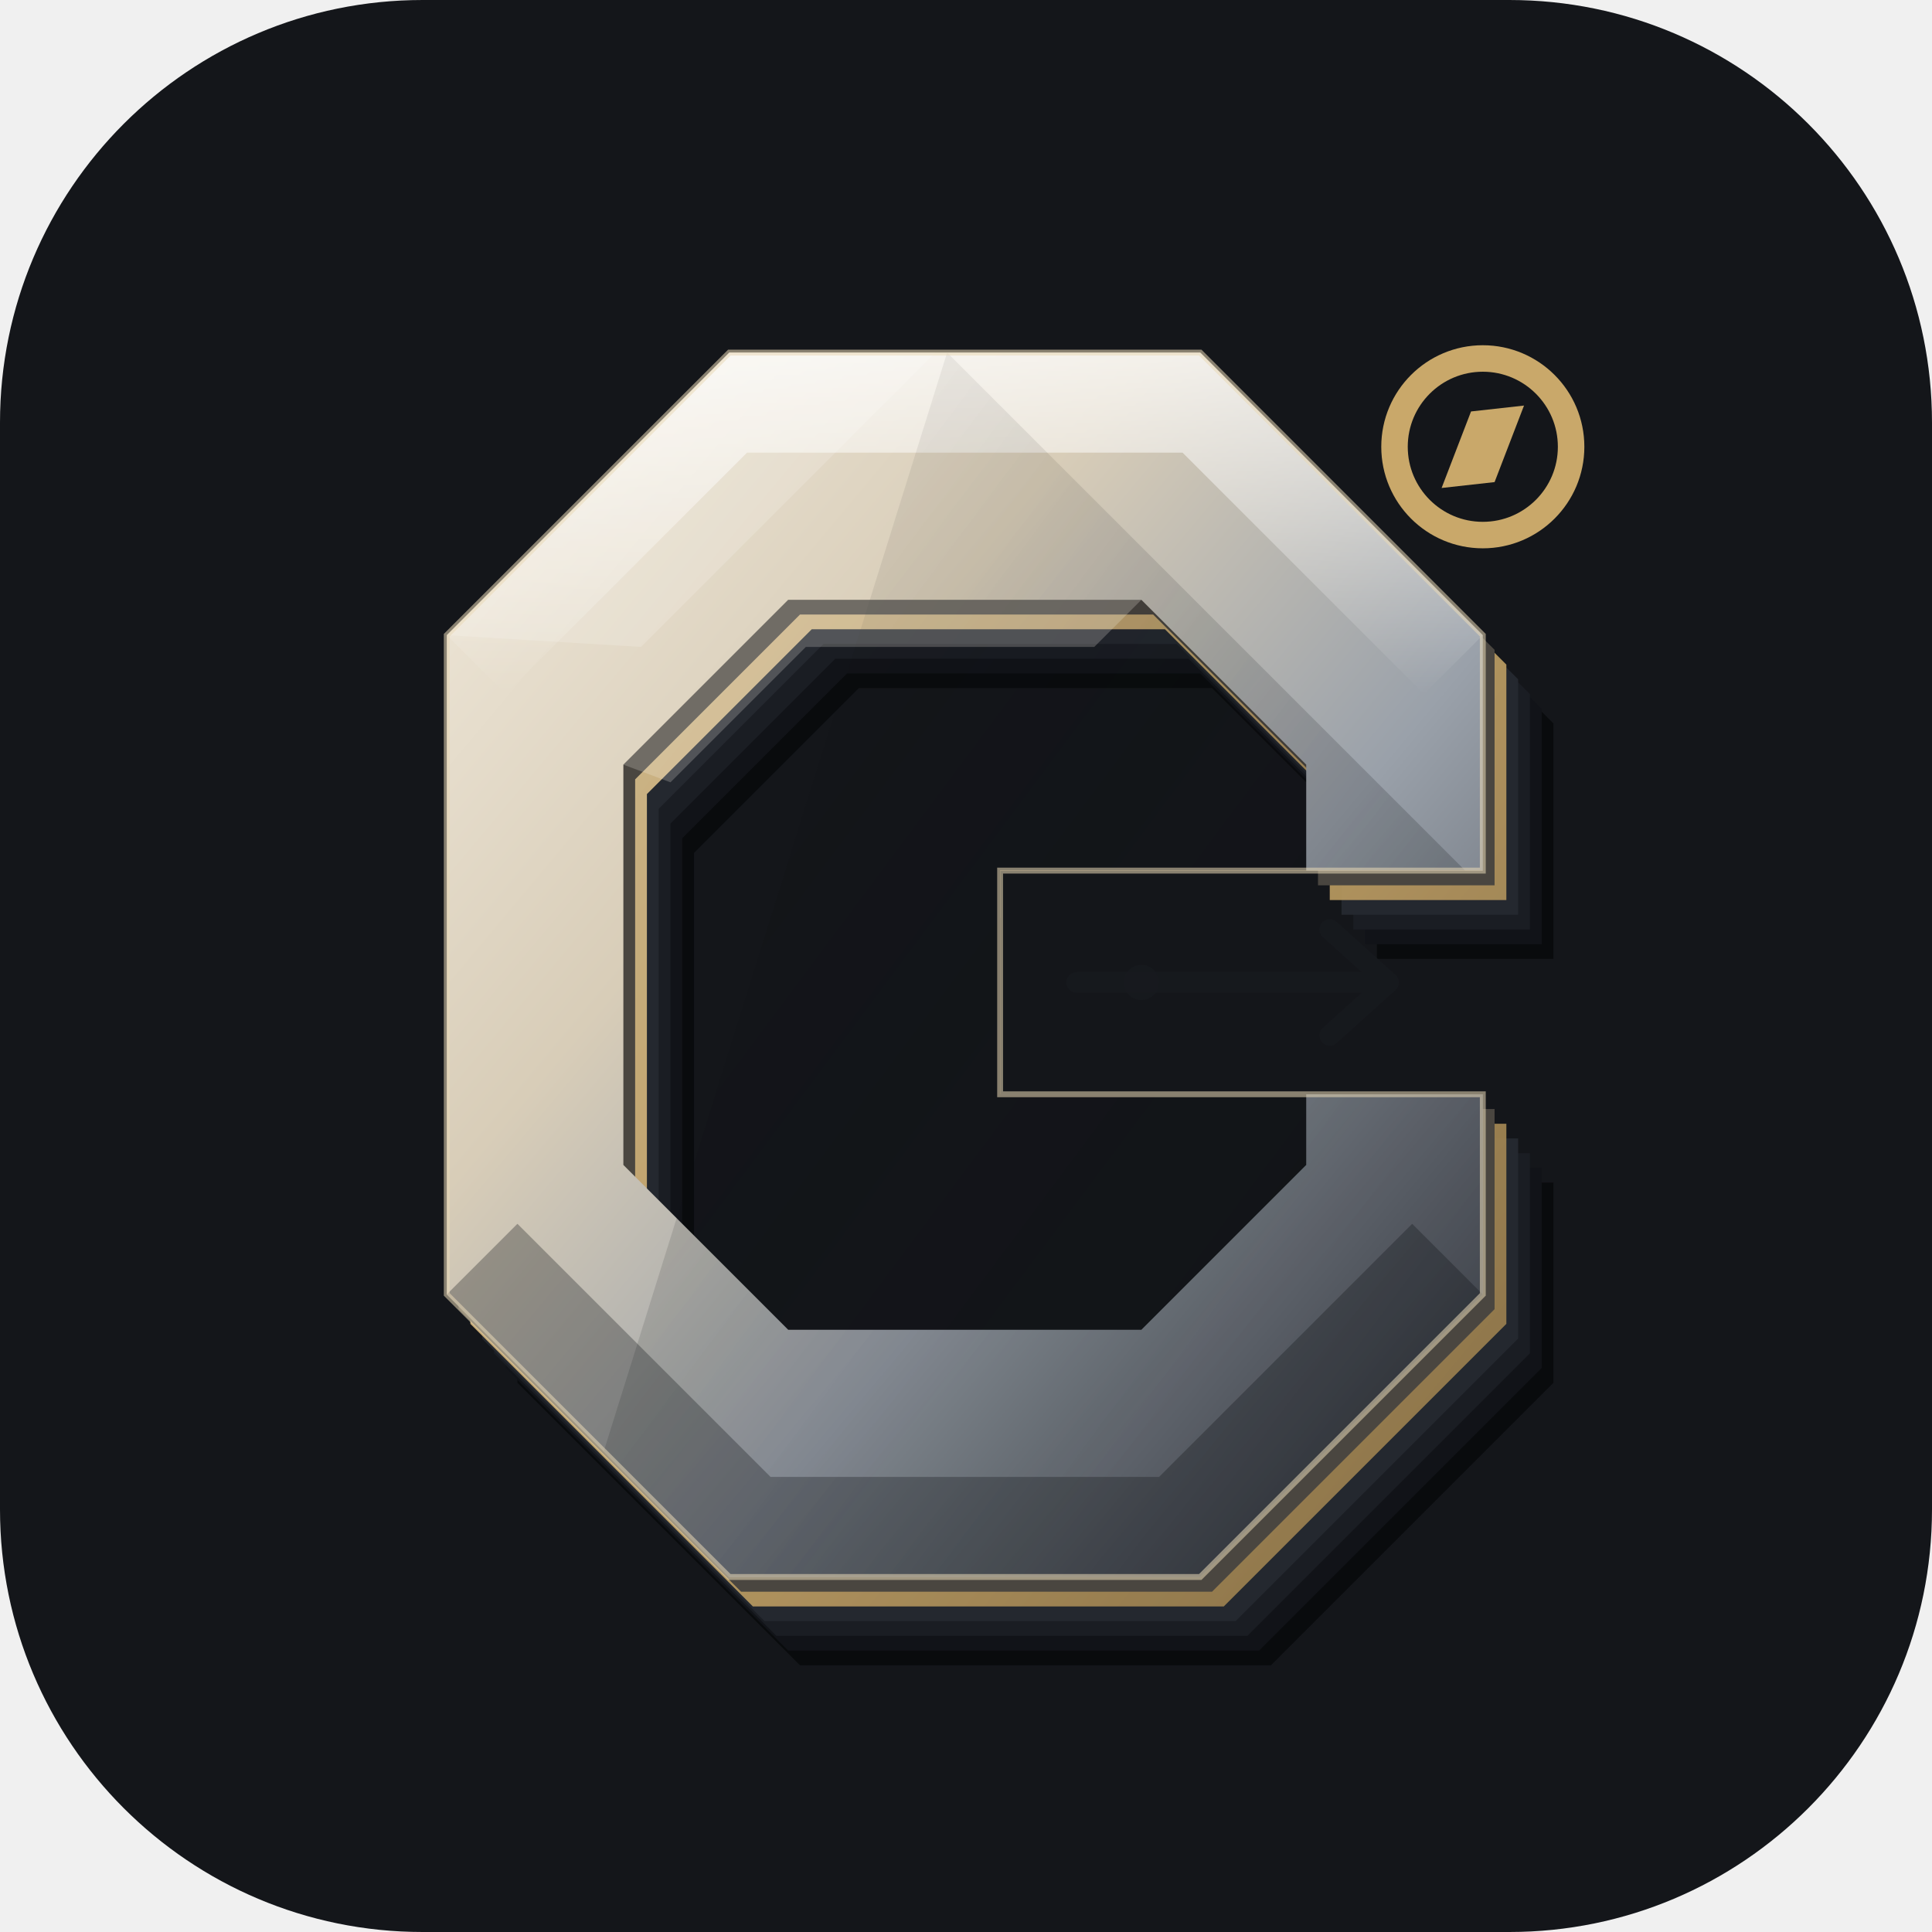
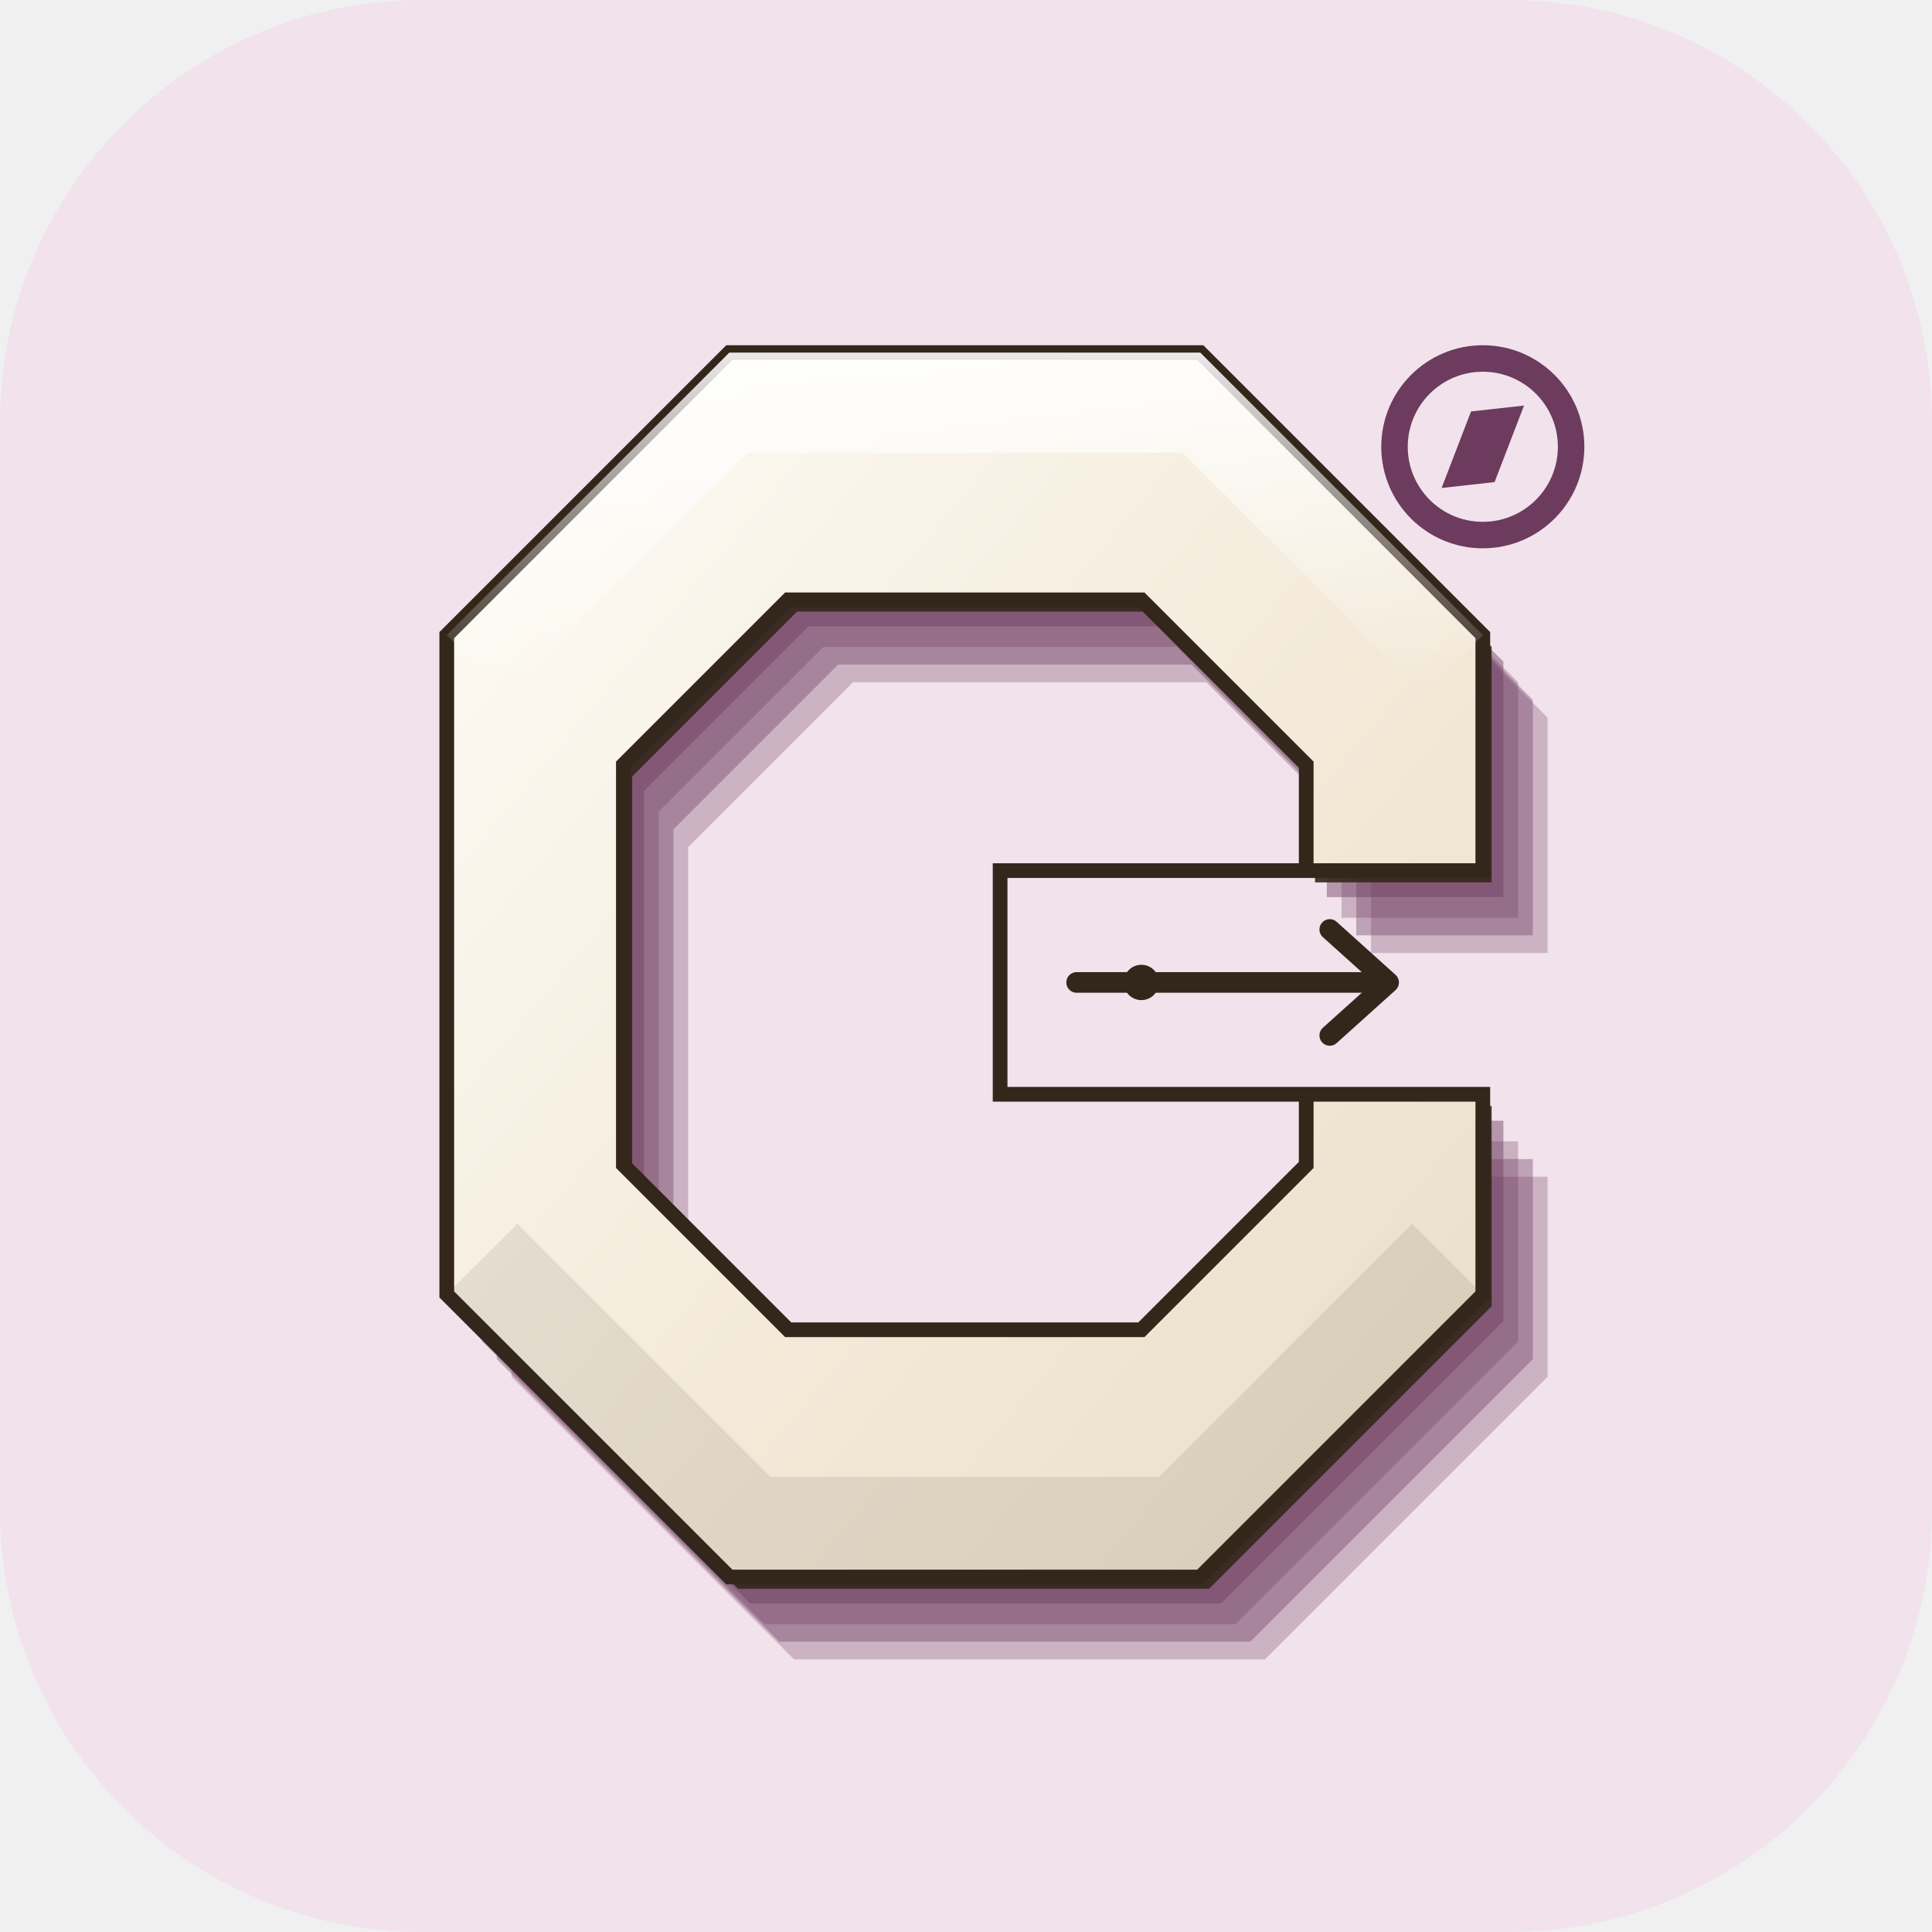
<svg xmlns="http://www.w3.org/2000/svg" viewBox="0 0 512 512" role="img" aria-label="GOWAYY EXPLORE app icon">
-   <rect width="512" height="512" rx="112" fill="#14161A" />
+   <rect width="512" height="512" rx="112" fill="#F1E2EC" />
  <g transform="translate(56 56) scale(0.78)">
    <defs>
      <linearGradient id="face" x1="0" y1="0" x2="1" y2="1">
-         <stop offset="0" stop-color="#F3ECDF" />
-         <stop offset="0.34" stop-color="#D8CDB8" />
-         <stop offset="0.62" stop-color="#9AA1AA" />
-         <stop offset="1" stop-color="#3B4049" />
-       </linearGradient>
-       <linearGradient id="metal" x1="0" y1="0" x2="1" y2="1">
-         <stop offset="0" stop-color="#E7D3A9" />
-         <stop offset="0.5" stop-color="#C9A86A" />
-         <stop offset="1" stop-color="#8B7245" />
+         <stop offset="0" stop-color="#FFFDF8" />
+         <stop offset="0.55" stop-color="#F3EAD9" />
+         <stop offset="1" stop-color="#E9DDC7" />
      </linearGradient>
      <linearGradient id="bevel" x1="0" y1="0" x2="0" y2="1">
-         <stop offset="0" stop-color="#FFFFFF" stop-opacity="0.72" />
+         <stop offset="0" stop-color="#FFFFFF" stop-opacity="0.9" />
        <stop offset="1" stop-color="#FFFFFF" stop-opacity="0" />
-       </linearGradient>
-       <linearGradient id="shade" x1="0" y1="0" x2="1" y2="1">
-         <stop offset="0" stop-color="#0B0D10" stop-opacity="0" />
-         <stop offset="1" stop-color="#0B0D10" stop-opacity="0.8" />
      </linearGradient>
      <clipPath id="gclip">
        <path fill-rule="evenodd" d="M176 48 H336 L432 144 V224 H268 V300 H432 V368 L336 464 H176 L80 368 V144 Z M196 132 H316 L372 188 V224 H268 V300 H372 V324 L316 380 H196 L140 324 V188 Z" />
      </clipPath>
    </defs>
    <g>
-       <path fill="#080A0C" fill-rule="evenodd" transform="translate(24 30)" opacity="0.92" d="M176 48 H336 L432 144 V224 H268 V300 H432 V368 L336 464 H176 L80 368 V144 Z M196 132 H316 L372 188 V224 H268 V300 H372 V324 L316 380 H196 L140 324 V188 Z" />
-       <path fill="#111318" fill-rule="evenodd" transform="translate(20 25)" d="M176 48 H336 L432 144 V224 H268 V300 H432 V368 L336 464 H176 L80 368 V144 Z M196 132 H316 L372 188 V224 H268 V300 H372 V324 L316 380 H196 L140 324 V188 Z" />
-       <path fill="#1A1D23" fill-rule="evenodd" transform="translate(16 20)" d="M176 48 H336 L432 144 V224 H268 V300 H432 V368 L336 464 H176 L80 368 V144 Z M196 132 H316 L372 188 V224 H268 V300 H372 V324 L316 380 H196 L140 324 V188 Z" />
-       <path fill="#24282F" fill-rule="evenodd" transform="translate(12 15)" d="M176 48 H336 L432 144 V224 H268 V300 H432 V368 L336 464 H176 L80 368 V144 Z M196 132 H316 L372 188 V224 H268 V300 H372 V324 L316 380 H196 L140 324 V188 Z" />
-       <path fill="url(#metal)" fill-rule="evenodd" transform="translate(8 10)" opacity="0.92" d="M176 48 H336 L432 144 V224 H268 V300 H432 V368 L336 464 H176 L80 368 V144 Z M196 132 H316 L372 188 V224 H268 V300 H372 V324 L316 380 H196 L140 324 V188 Z" />
-       <path fill="#4A4640" fill-rule="evenodd" transform="translate(4 5)" d="M176 48 H336 L432 144 V224 H268 V300 H432 V368 L336 464 H176 L80 368 V144 Z M196 132 H316 L372 188 V224 H268 V300 H372 V324 L316 380 H196 L140 324 V188 Z" />
+       <path fill="#6D3B5E" fill-rule="evenodd" transform="translate(22 28)" opacity="0.28" d="M176 48 H336 L432 144 V224 H268 V300 H432 V368 L336 464 H176 L80 368 V144 Z M196 132 H316 L372 188 V224 H268 V300 H372 V324 L316 380 H196 L140 324 V188 Z" />
+       <path fill="#6D3B5E" fill-rule="evenodd" transform="translate(17 22)" opacity="0.38" d="M176 48 H336 L432 144 V224 H268 V300 H432 V368 L336 464 H176 L80 368 V144 Z M196 132 H316 L372 188 V224 H268 V300 H372 V324 L316 380 H196 L140 324 V188 Z" />
+       <path fill="#6D3B5E" fill-rule="evenodd" transform="translate(12 16)" opacity="0.30" d="M176 48 H336 L432 144 V224 H268 V300 H432 V368 L336 464 H176 L80 368 V144 Z M196 132 H316 L372 188 V224 H268 V300 H372 V324 L316 380 H196 L140 324 V188 Z" />
+       <path fill="#6D3B5E" fill-rule="evenodd" transform="translate(7 9)" opacity="0.45" d="M176 48 H336 L432 144 V224 H268 V300 H432 V368 L336 464 H176 L80 368 V144 Z M196 132 H316 L372 188 V224 H268 V300 H372 V324 L316 380 H196 L140 324 V188 Z" />
+       <path fill="#33261B" fill-rule="evenodd" transform="translate(3 4)" opacity="0.9" d="M176 48 H336 L432 144 V224 H268 V300 H432 V368 L336 464 H176 L80 368 V144 Z M196 132 H316 L372 188 V224 H268 V300 H372 V324 L316 380 H196 L140 324 V188 Z" />
    </g>
-     <path fill="url(#face)" fill-rule="evenodd" d="M176 48 H336 L432 144 V224 H268 V300 H432 V368 L336 464 H176 L80 368 V144 Z M196 132 H316 L372 188 V224 H268 V300 H372 V324 L316 380 H196 L140 324 V188 Z" />
+     <path fill="url(#face)" fill-rule="evenodd" stroke="#33261B" stroke-width="5" d="M176 48 H336 L432 144 V224 H268 V300 H432 V368 L336 464 H176 L80 368 V144 Z M196 132 H316 L372 188 V224 H268 V300 H372 V324 L316 380 H196 L140 324 V188 Z" />
    <g clip-path="url(#gclip)">
      <path fill="url(#bevel)" d="M80 144 L176 48 L336 48 L432 144 L412 164 L330 82 L182 82 L100 164 Z" />
-       <path fill="#FFFFFF" opacity="0.16" d="M80 144 L176 48 L246 48 L146 148 Z" />
-       <path fill="#0B0D10" opacity="0.30" d="M432 368 L336 464 L176 464 L80 368 L104 344 L190 430 L322 430 L408 344 Z" />
-       <path fill="url(#shade)" d="M250 48 L432 230 L432 368 L336 464 L120 464 Z" opacity="0.36" />
-       <path fill="#F7F2E8" opacity="0.22" d="M140 188 L196 132 L316 132 L300 148 L202 148 L156 194 Z" />
-       <path fill="#C9A86A" opacity="0.85" d="M268 224 H432 V300 H268 Z" />
-       <path fill="#E7D3A9" opacity="0.55" d="M268 224 H432 V240 H268 Z" />
-       <path fill="#6B5636" opacity="0.55" d="M268 288 H432 V300 H268 Z" />
+       <path fill="#33261B" opacity="0.10" d="M432 368 L336 464 L176 464 L80 368 L104 344 L190 430 L322 430 L408 344 Z" />
+       <path fill="#6D3B5E" d="M268 224 H432 V300 H268 Z" />
+       <path fill="#6D3B5E" d="M268 224 H432 V240 H268 Z" />
+       <path fill="#6D3B5E" d="M268 288 H432 V300 H268 Z" />
    </g>
-     <g fill="none" stroke="#17191E" stroke-width="7" stroke-linecap="round" stroke-linejoin="round" opacity="0.78">
+     <g fill="none" stroke="#33261B" stroke-width="7" stroke-linecap="round" stroke-linejoin="round">
      <path d="M294 262 H398" />
      <path d="M380 244 L400 262 L380 280" />
    </g>
-     <circle cx="316" cy="262" r="6" fill="#17191E" opacity="0.7" />
-     <path fill="none" stroke="#E8D8B6" stroke-opacity="0.55" stroke-width="2" fill-rule="evenodd" d="M176 48 H336 L432 144 V224 H268 V300 H432 V368 L336 464 H176 L80 368 V144 Z" />
+     <circle cx="316" cy="262" r="6" fill="#33261B" />
    <g>
-       <circle cx="432" cy="80" r="30" fill="none" stroke="#C9A86A" stroke-width="9" />
-       <path d="M446 66 L436 92 L418 94 L428 68 Z" fill="#C9A86A" />
+       <circle cx="432" cy="80" r="30" fill="none" stroke="#6D3B5E" stroke-width="9" />
+       <path d="M446 66 L436 92 L418 94 L428 68 Z" fill="#6D3B5E" />
    </g>
  </g>
</svg>
